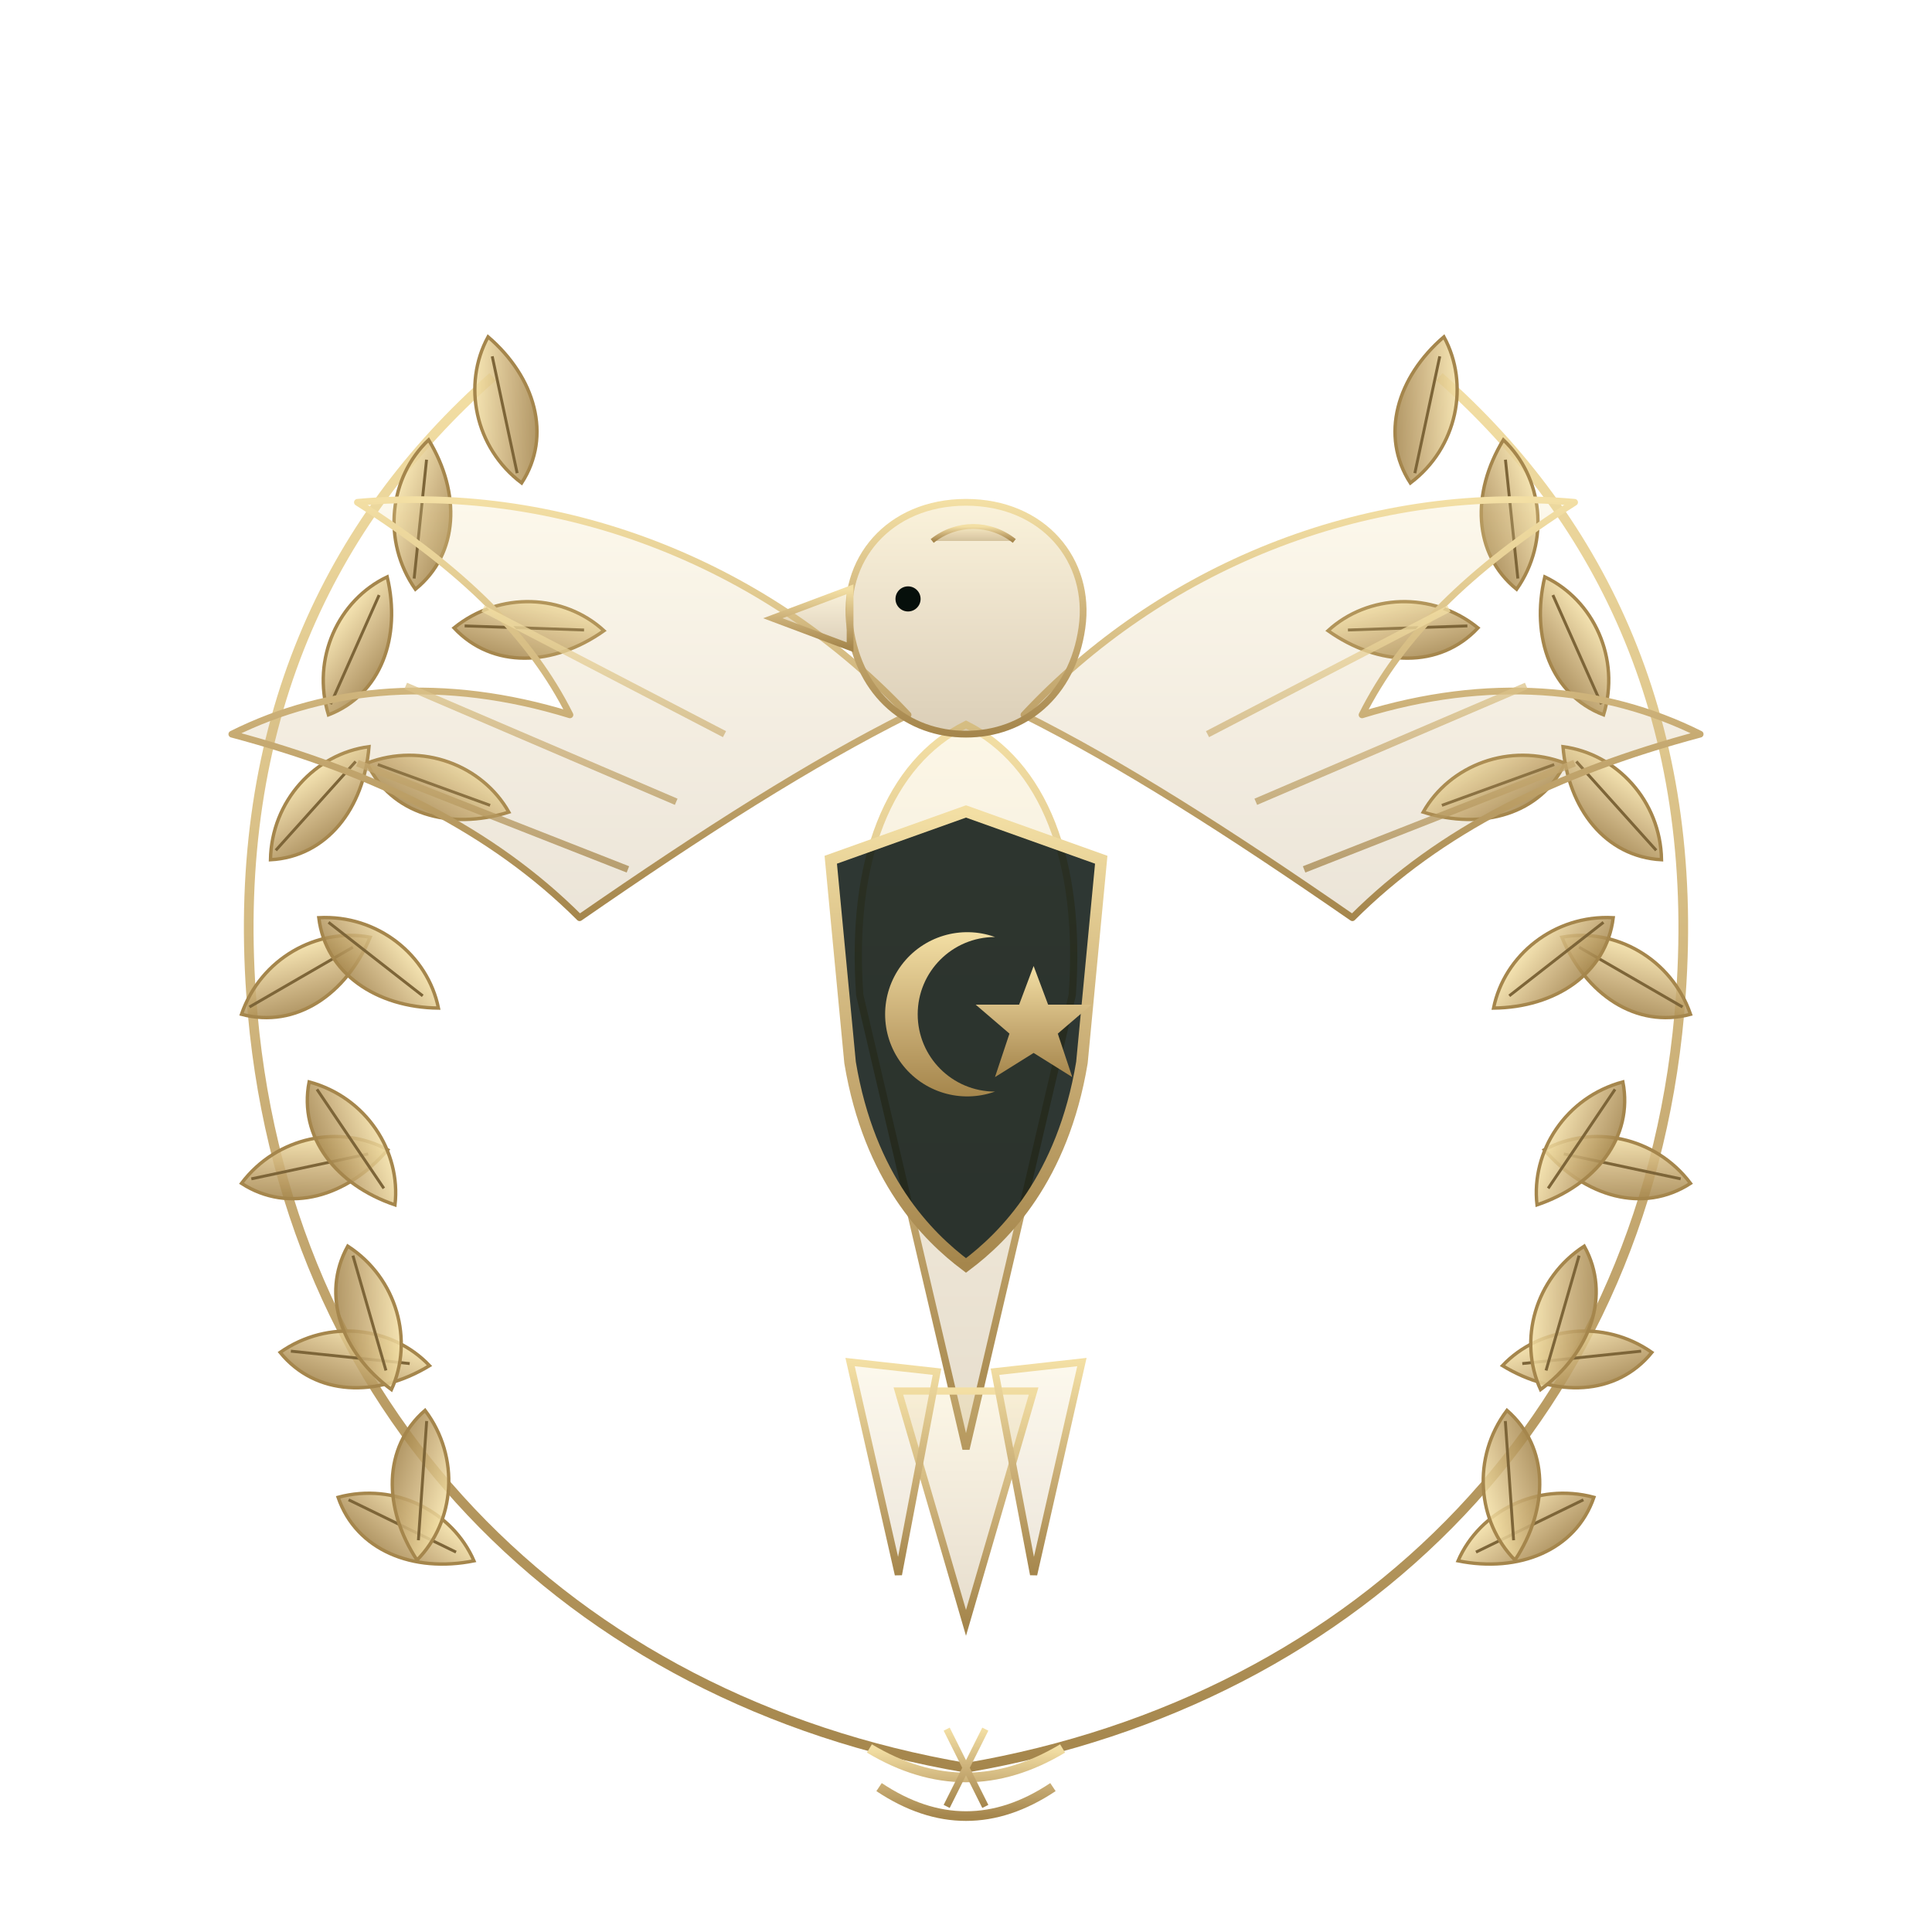
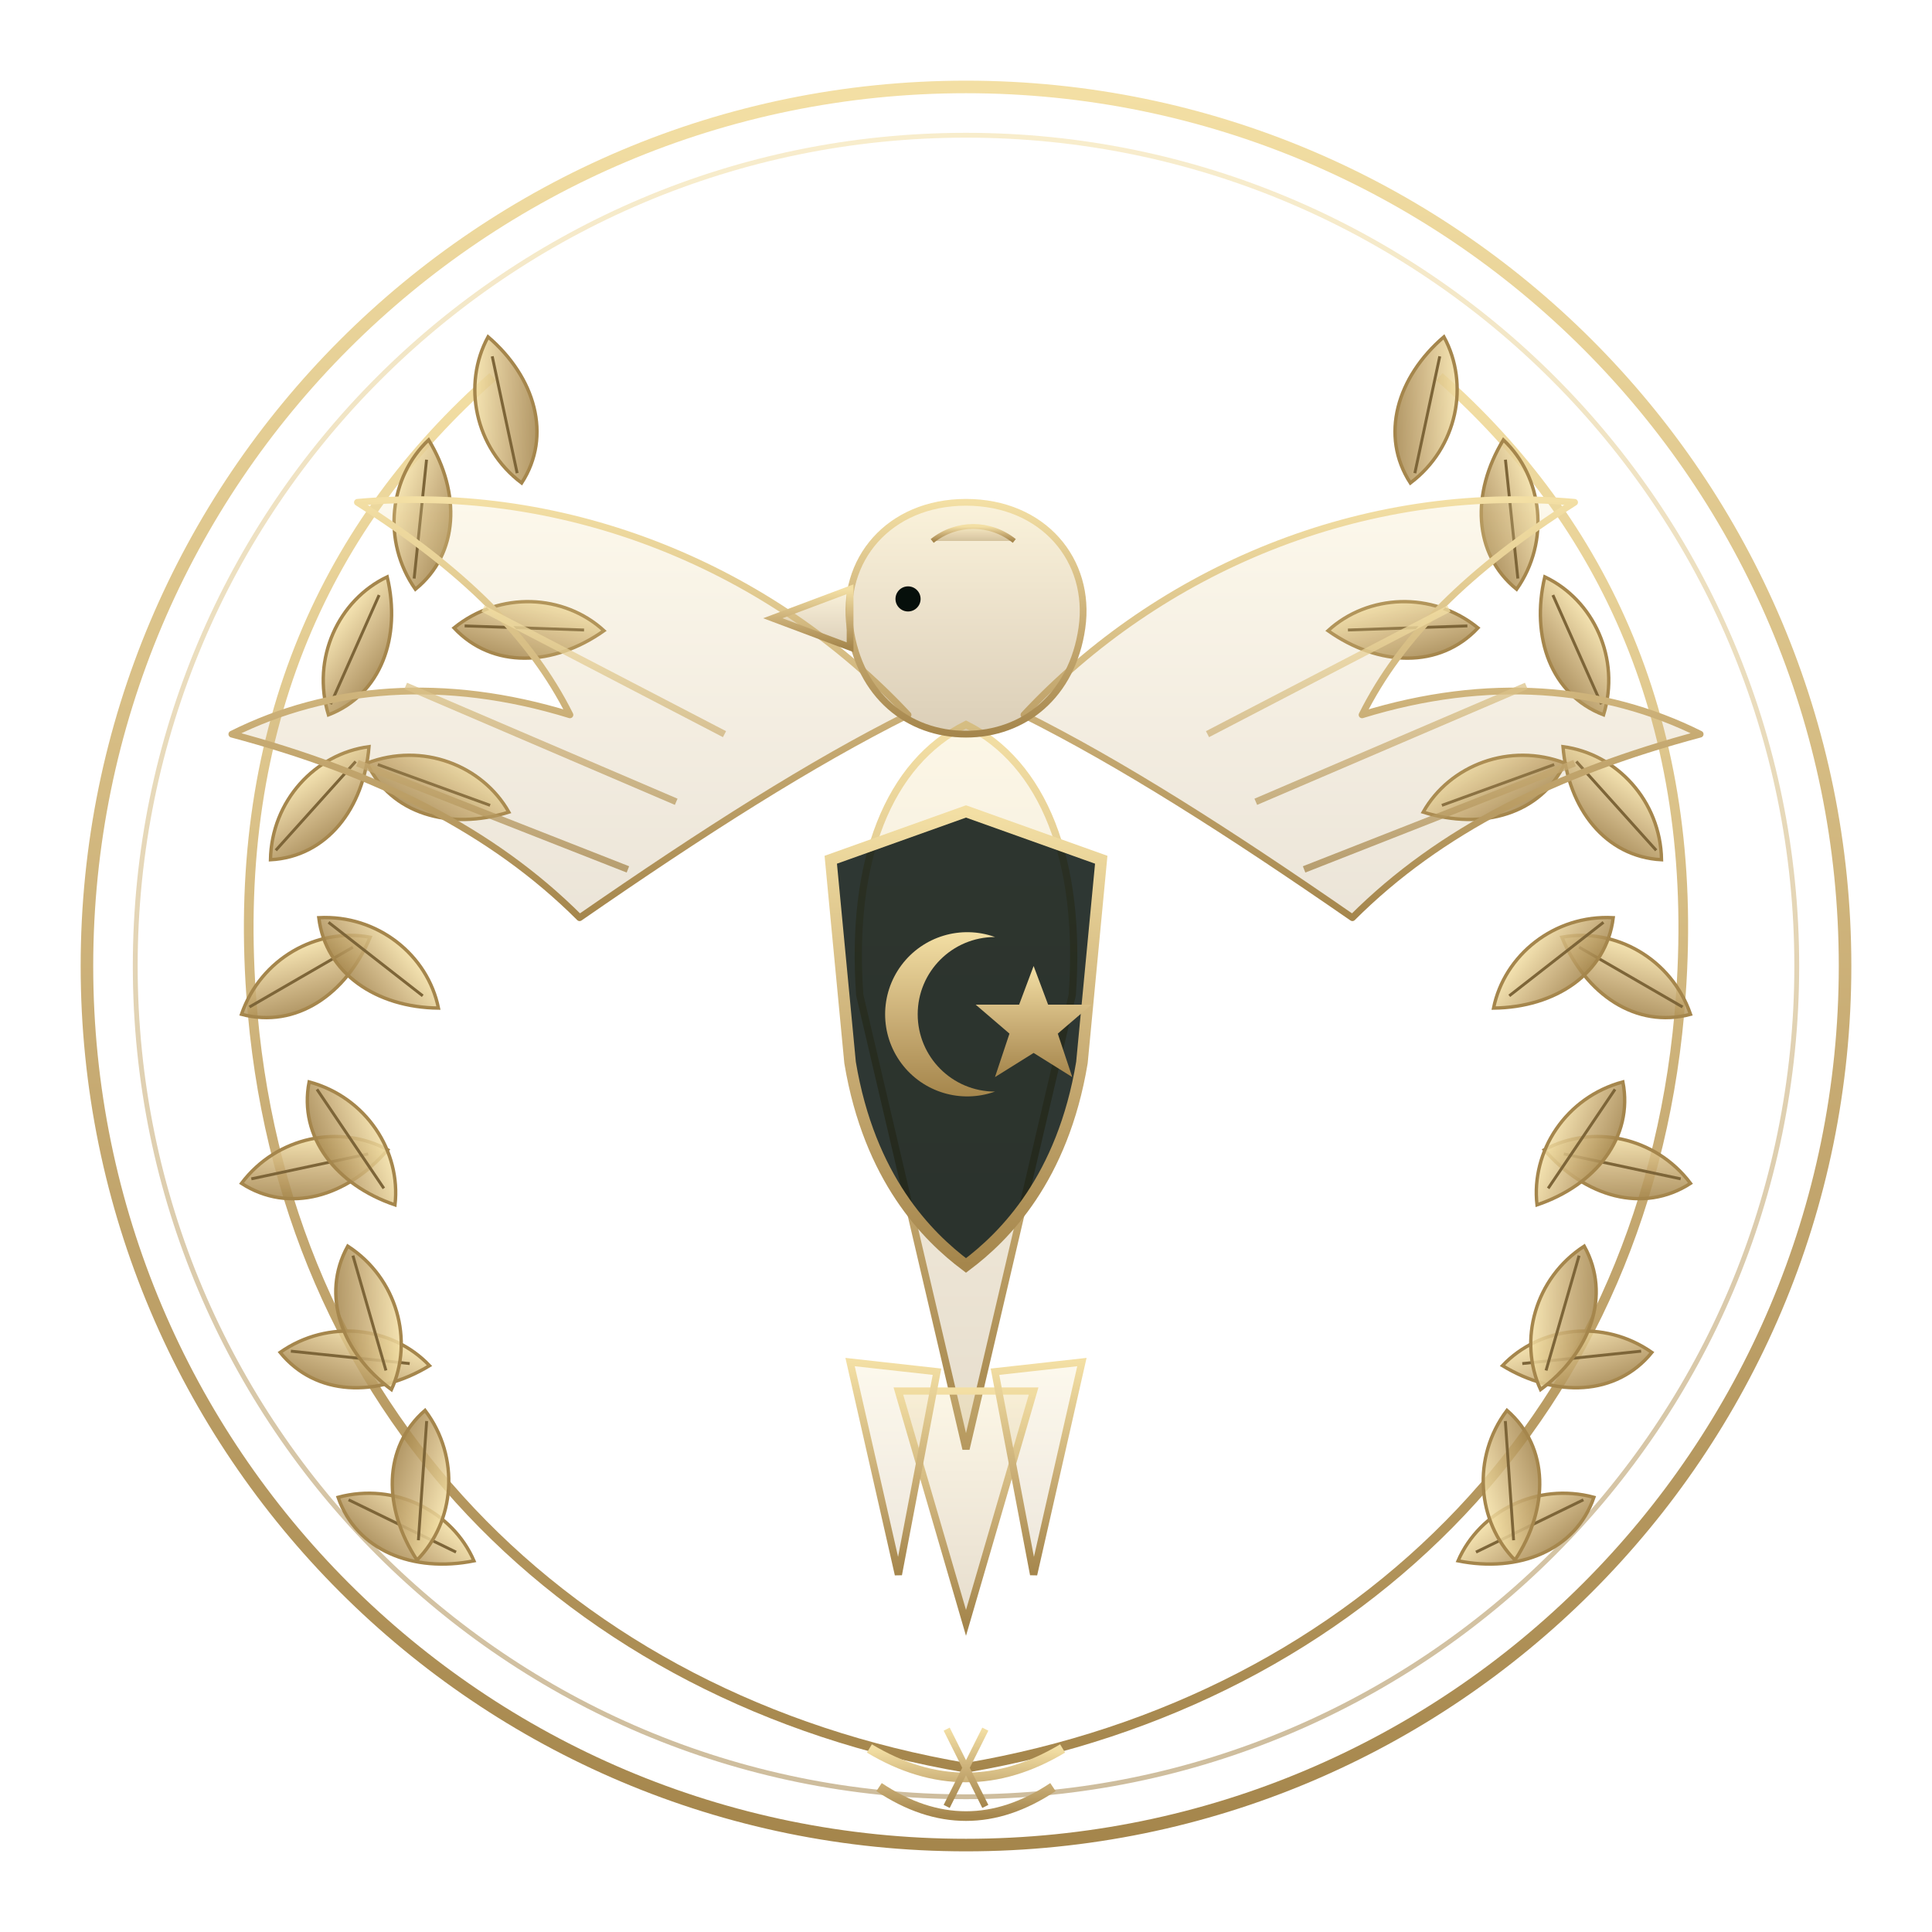
<svg xmlns="http://www.w3.org/2000/svg" viewBox="0 0 400 400" fill="none">
  <defs>
    <linearGradient id="g" x1="0" y1="0" x2="0" y2="1">
      <stop offset="0" stop-color="#f3dfa4" />
      <stop offset=".55" stop-color="#c8ac74" />
      <stop offset="1" stop-color="#a5864c" />
    </linearGradient>
    <g id="leaf">
      <path d="M0 0 C7 -10 20 -13 30 -8 C22 2 10 6 0 0 Z" fill="url(#g)" fill-opacity=".85" stroke="#a5864c" stroke-width=".7" />
      <path d="M2 -1 L26 -7" stroke="#7d6538" stroke-width=".6" />
    </g>
  </defs>
+   <circle cx="200" cy="200" r="182" stroke="url(#g)" stroke-width="2.6" fill="none" />
+   <circle cx="200" cy="200" r="172" stroke="url(#g)" stroke-width="1" fill="none" opacity=".55" />
  <g>
    <path d="M200 366 C118 352 58 292 52 206 C48 150 68 108 102 78" stroke="url(#g)" stroke-width="2" />
    <path d="M200 366 C282 352 342 292 348 206 C352 150 332 108 298 78" stroke="url(#g)" stroke-width="2" />
    <g id="leaves-left">
      <use href="#leaf" transform="translate(70 310) rotate(40)" />
      <use href="#leaf" transform="translate(58 280) rotate(20)" />
      <use href="#leaf" transform="translate(50 245) rotate(2)" />
      <use href="#leaf" transform="translate(50 210) rotate(-16)" />
      <use href="#leaf" transform="translate(56 178) rotate(-34)" />
      <use href="#leaf" transform="translate(68 148) rotate(-52)" />
      <use href="#leaf" transform="translate(86 122) rotate(-70)" />
      <use href="#leaf" transform="translate(108 100) rotate(-88)" />
      <use href="#leaf" transform="translate(88 292) rotate(108)" />
      <use href="#leaf" transform="translate(72 258) rotate(88)" />
      <use href="#leaf" transform="translate(64 224) rotate(70)" />
      <use href="#leaf" transform="translate(66 190) rotate(52)" />
      <use href="#leaf" transform="translate(76 158) rotate(34)" />
      <use href="#leaf" transform="translate(94 130) rotate(16)" />
    </g>
    <g transform="translate(400 0) scale(-1 1)">
      <use href="#leaves-left" />
    </g>
  </g>
  <g stroke="url(#g)" stroke-width="1.4" stroke-linejoin="round">
    <path d="M188 148 C160 118 118 100 74 104 C96 118 110 132 118 148 C92 140 68 142 48 152 C78 160 102 172 120 190 C146 172 168 158 188 148 Z" fill="url(#g)" fill-opacity=".22" />
    <path d="M212 148 C240 118 282 100 326 104 C304 118 290 132 282 148 C308 140 332 142 352 152 C322 160 298 172 280 190 C254 172 232 158 212 148 Z" fill="url(#g)" fill-opacity=".22" />
    <path d="M100 126 L150 152 M84 142 L140 166 M74 158 L130 180 M300 126 L250 152 M316 142 L260 166 M326 158 L270 180" stroke-opacity=".75" />
  </g>
  <g fill="url(#g)" fill-opacity=".28" stroke="url(#g)" stroke-width="1.5">
    <path d="M200 150 C184 158 176 178 178 206 L200 300 L222 206 C224 178 216 158 200 150 Z" />
    <path d="M186 288 L200 336 L214 288 Z" />
    <path d="M176 282 L186 326 L194 284 Z" fill-opacity=".2" />
    <path d="M224 282 L214 326 L206 284 Z" fill-opacity=".2" />
  </g>
  <g fill="url(#g)" fill-opacity=".4" stroke="url(#g)" stroke-width="1.4">
    <path d="M200 104 C184 104 174 116 176 130 C178 144 188 152 200 152 C212 152 222 144 224 130 C226 116 216 104 200 104 Z" />
    <path d="M176 122 L160 128 L176 134 Z" />
    <path d="M193 112 C198 108 205 108 210 112" stroke-width="1" />
  </g>
  <circle cx="188" cy="124" r="2.6" fill="#060f0b" />
  <g>
    <path d="M200 168 L228 178 L224 220 C220 244 208 256 200 262 C192 256 180 244 176 220 L172 178 Z" fill="#0a1510" fill-opacity=".85" stroke="url(#g)" stroke-width="2.4" />
    <path d="M206 194 A17 17 0 1 0 206 226 A13 13 0 1 1 206 194 Z" fill="url(#g)" />
    <path d="M214 200 L217 208 L226 208 L219 214 L222 223 L214 218 L206 223 L209 214 L202 208 L211 208 Z" fill="url(#g)" />
  </g>
  <g stroke="url(#g)" stroke-width="2">
    <path d="M180 362 Q200 374 220 362 M182 370 Q200 382 218 370" />
    <path d="M196 358 L204 374 M204 358 L196 374" stroke-width="1.4" />
  </g>
</svg>
